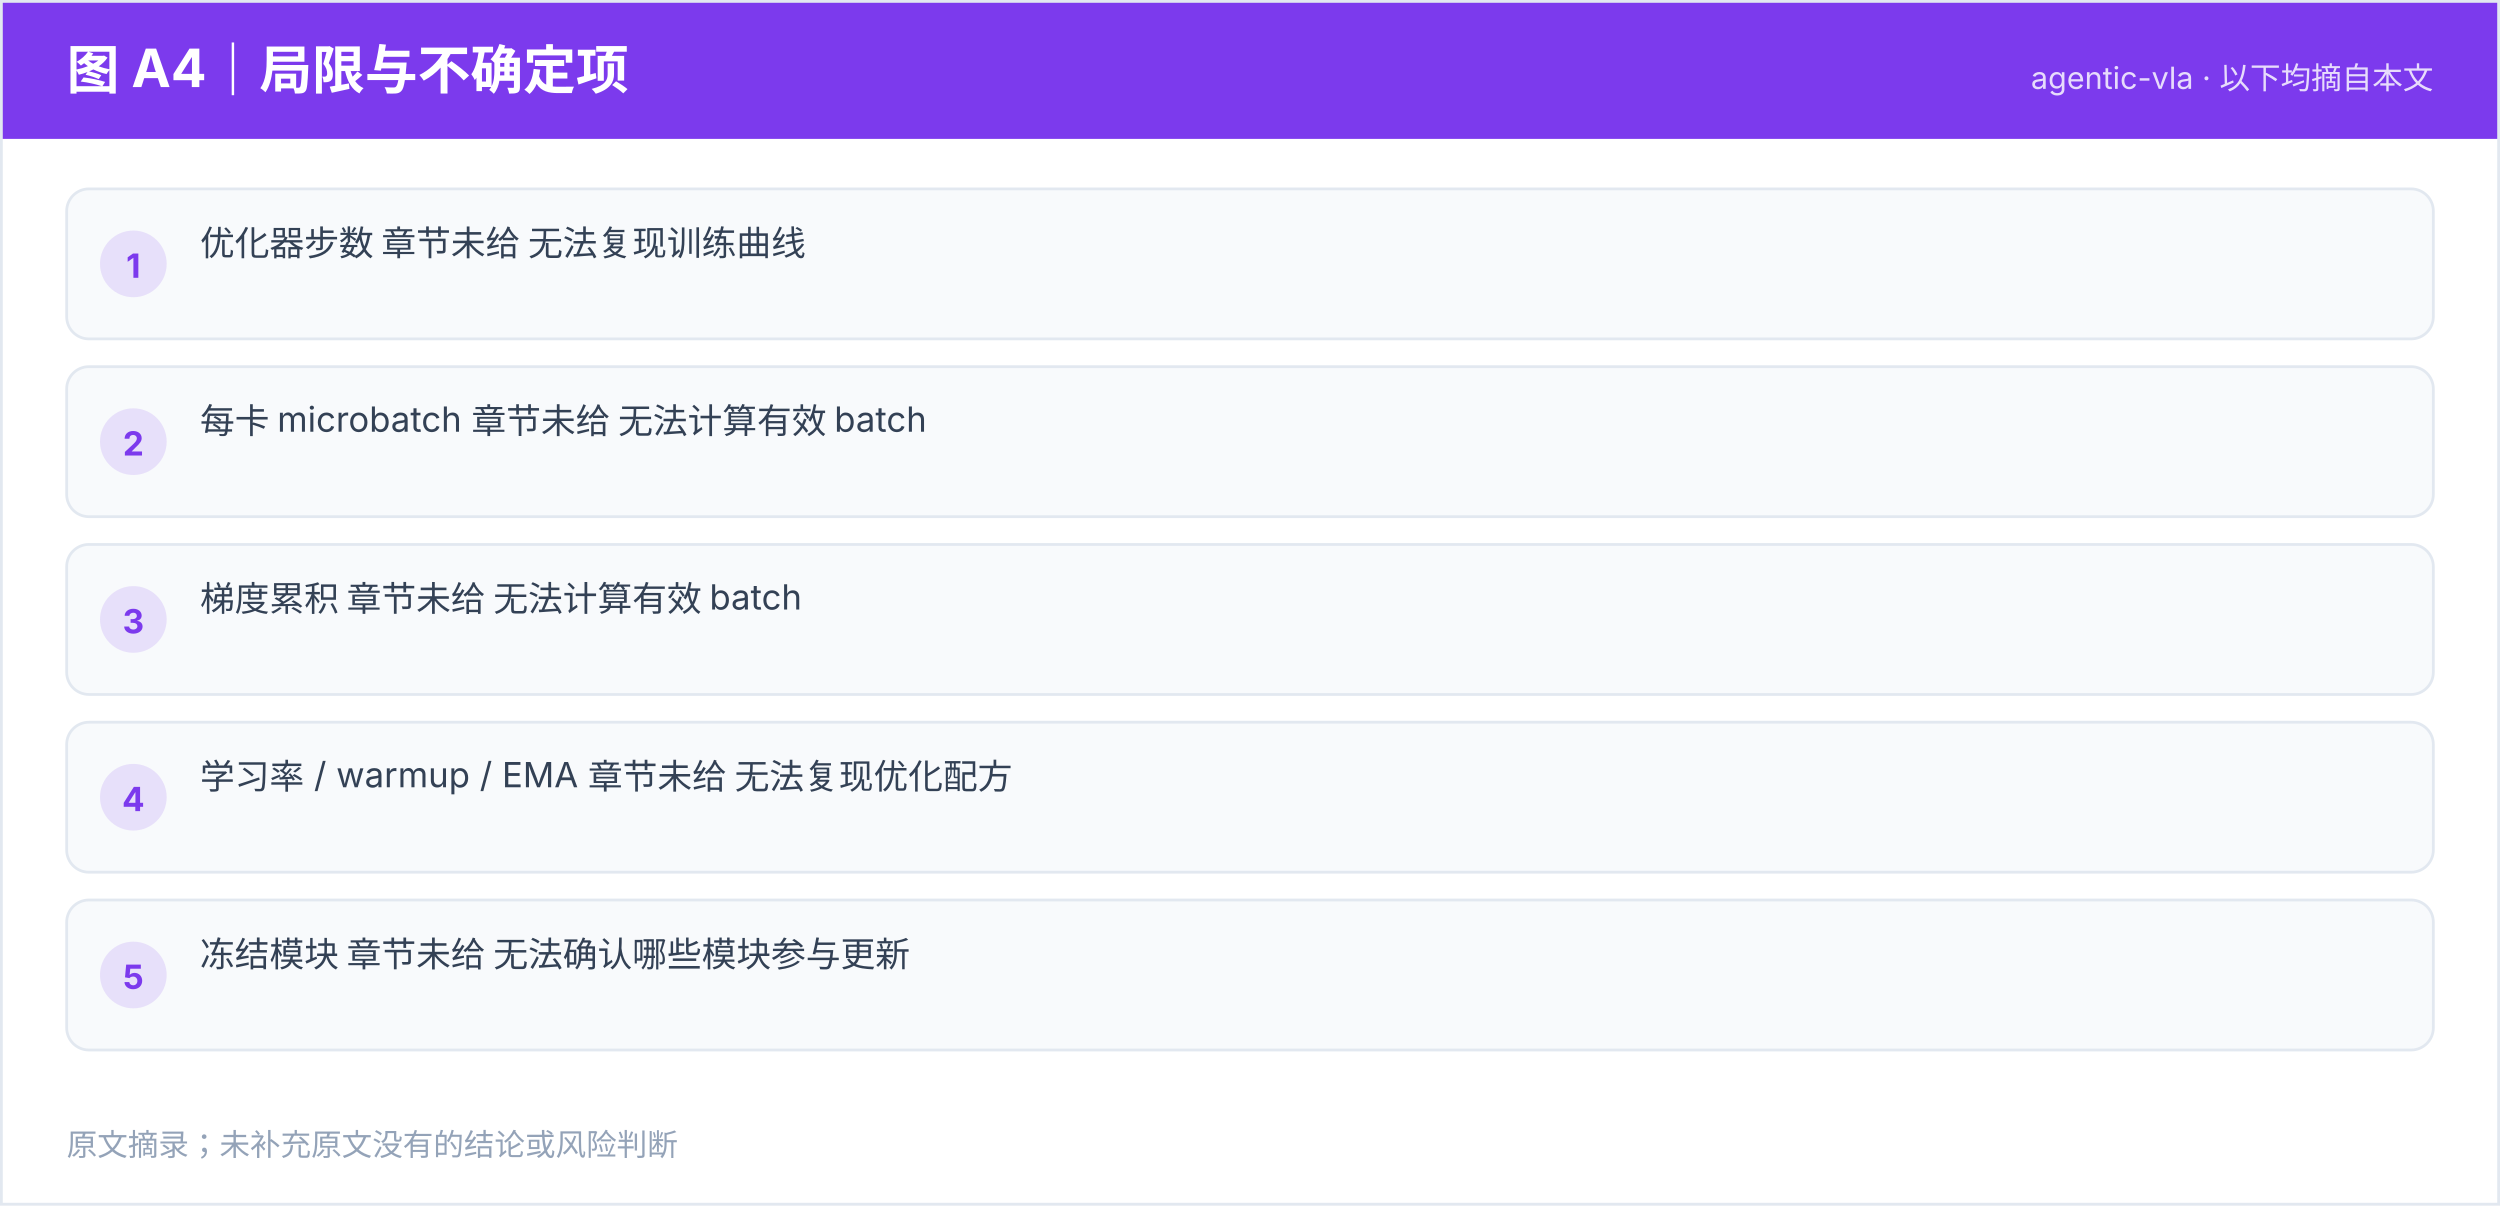
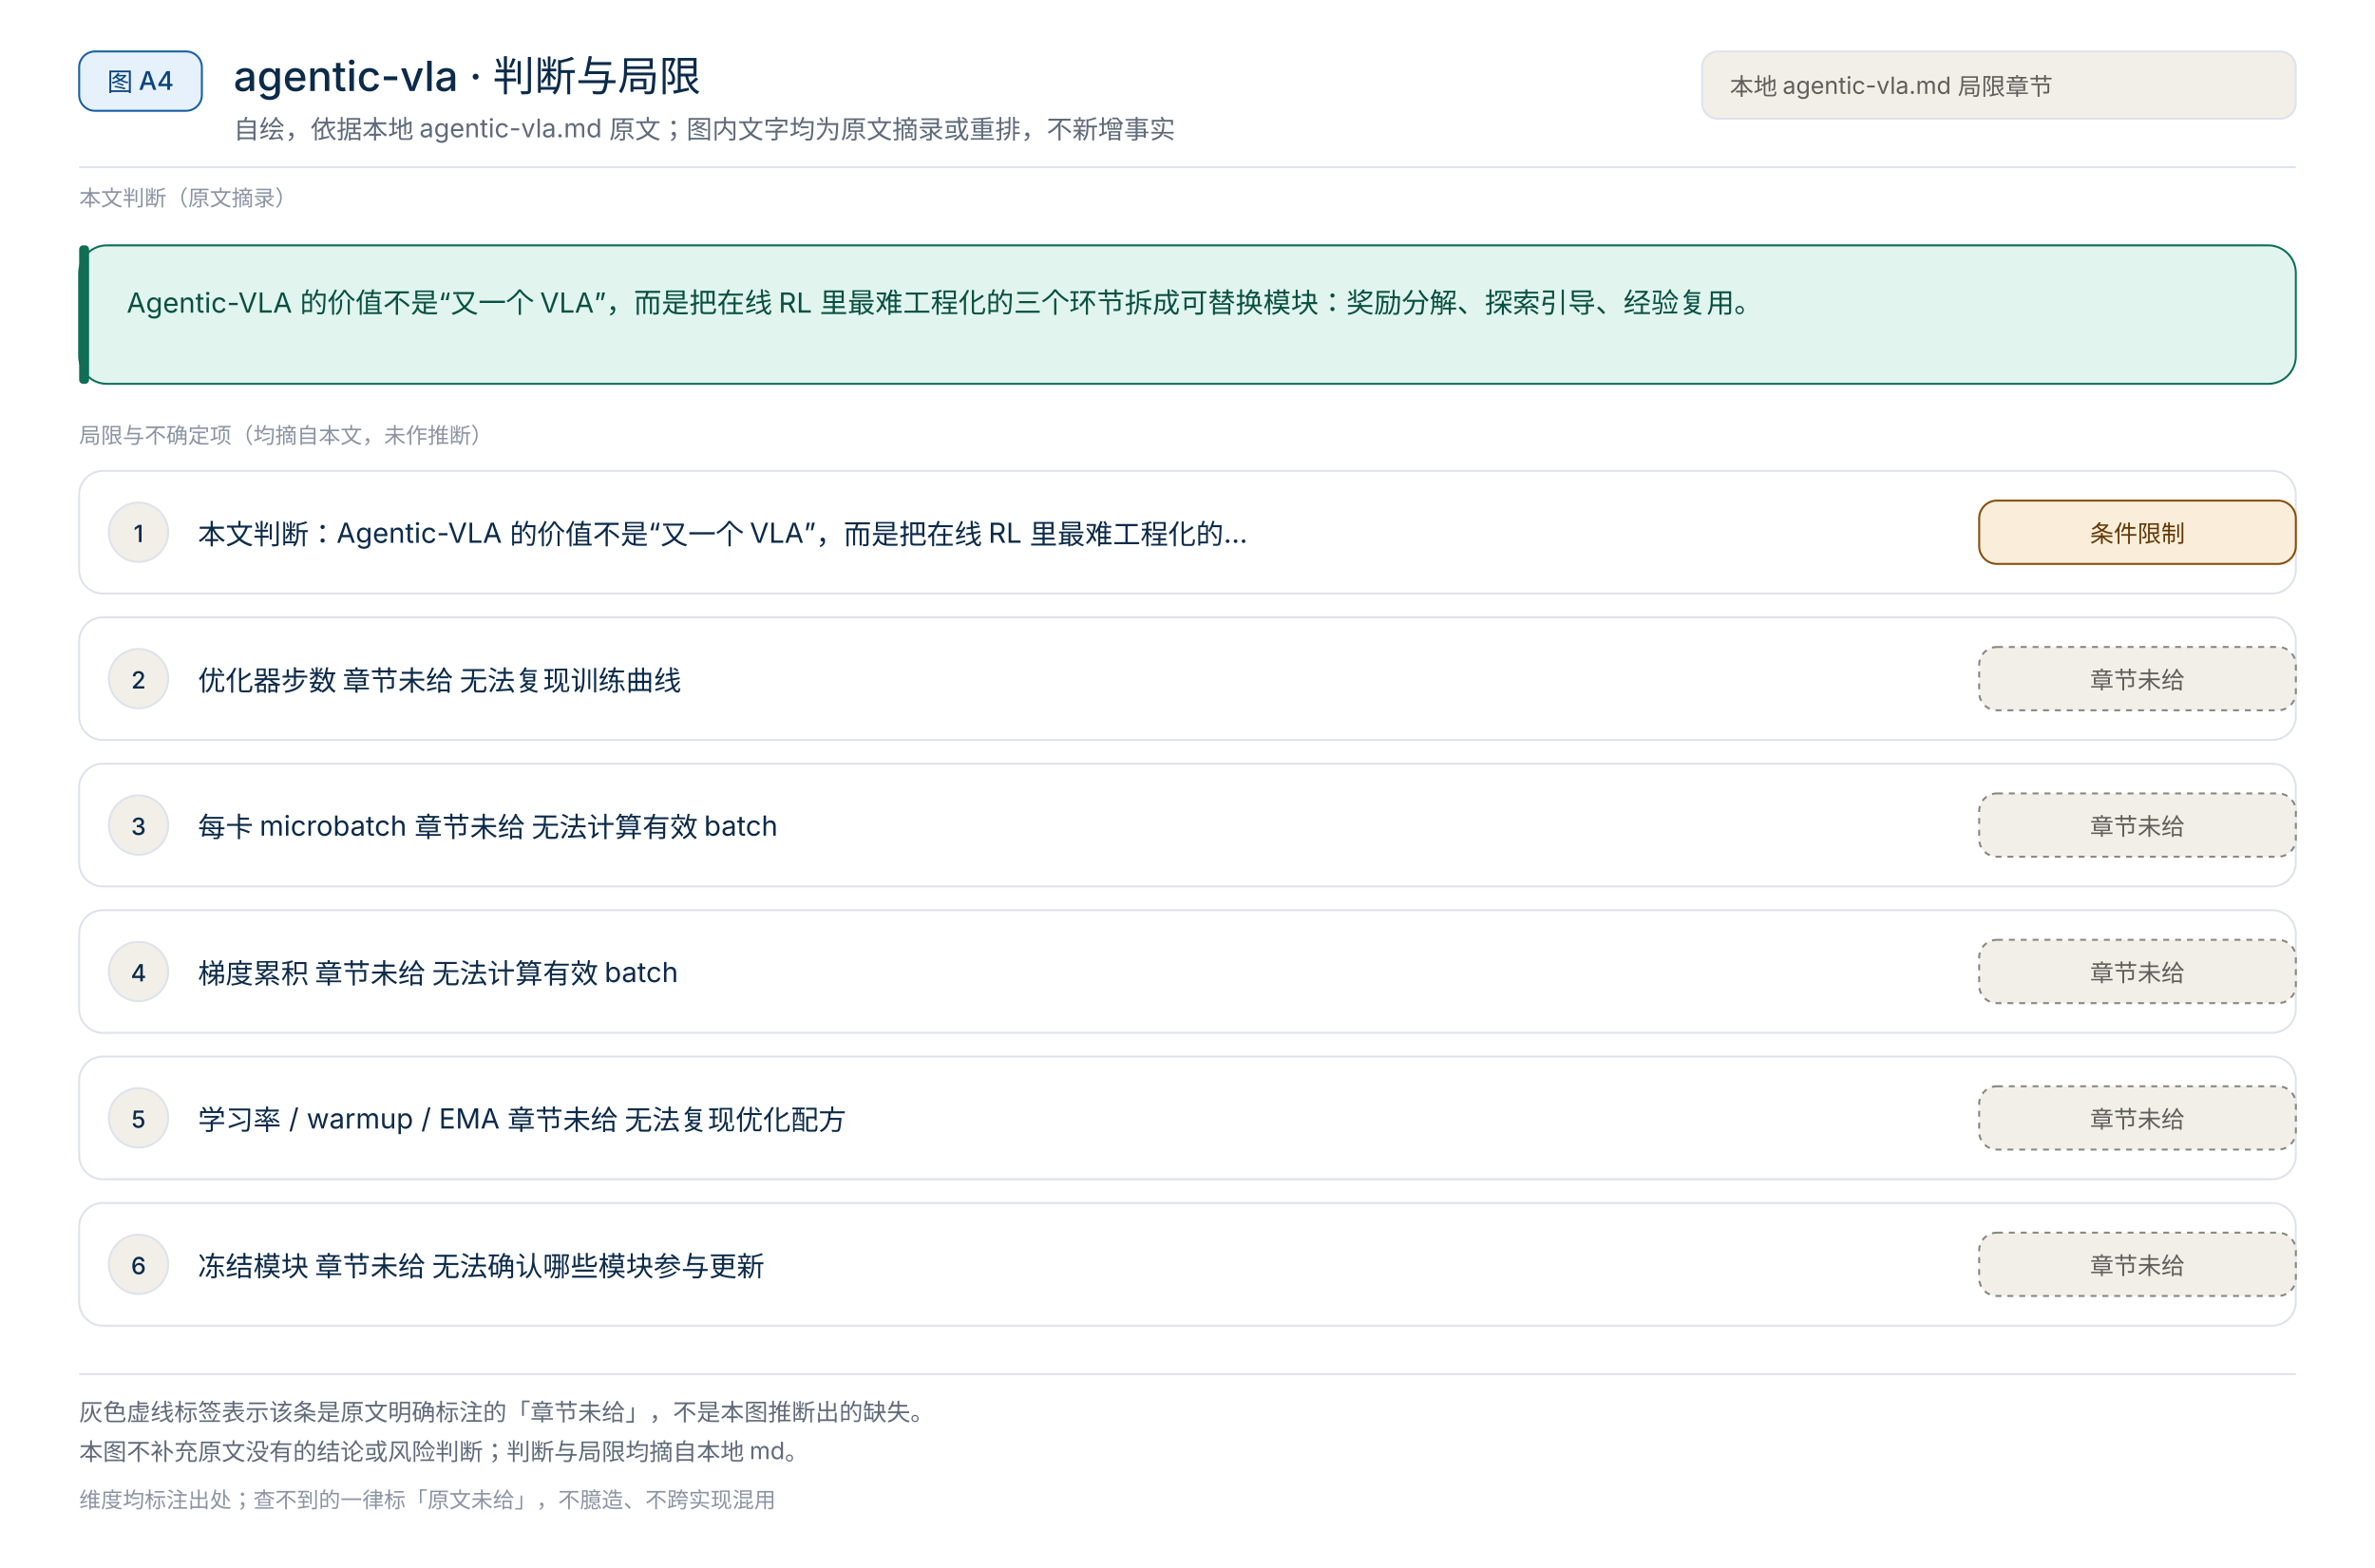
- <svg xmlns="http://www.w3.org/2000/svg" viewBox="0 0 900 434" width="900" height="434" font-family="PingFang SC, -apple-system, BlinkMacSystemFont, Microsoft YaHei, sans-serif">
-   <rect width="900" height="434" fill="#ffffff" />
-   <rect x="0" y="0" width="900" height="50" fill="#7c3aed" />
-   <text x="24" y="32" font-size="19" fill="#ffffff" font-weight="700" text-anchor="start">图 A4｜局限与不确定项</text>
-   <text x="876" y="32" font-size="11" fill="#ffffff" font-weight="400" text-anchor="end" opacity="0.82">agentic-vla · 以下均摘自本文</text>
-   <rect x="24" y="68" width="852" height="54" rx="8" fill="#f8fafc" stroke="#e2e8f0" />
-   <circle cx="48" cy="95" r="12" fill="#7c3aed" opacity="0.14" />
-   <text x="48" y="100" font-size="12" fill="#7c3aed" font-weight="700" text-anchor="middle">1</text>
-   <text x="72" y="92" font-size="12.5" fill="#334155" font-weight="400" text-anchor="start">优化器步数 章节未给 无法复现训练曲线</text>
-   <rect x="24" y="132" width="852" height="54" rx="8" fill="#f8fafc" stroke="#e2e8f0" />
-   <circle cx="48" cy="159" r="12" fill="#7c3aed" opacity="0.14" />
-   <text x="48" y="164" font-size="12" fill="#7c3aed" font-weight="700" text-anchor="middle">2</text>
-   <text x="72" y="156" font-size="12.5" fill="#334155" font-weight="400" text-anchor="start">每卡 microbatch 章节未给 无法计算有效 batch</text>
-   <rect x="24" y="196" width="852" height="54" rx="8" fill="#f8fafc" stroke="#e2e8f0" />
-   <circle cx="48" cy="223" r="12" fill="#7c3aed" opacity="0.14" />
-   <text x="48" y="228" font-size="12" fill="#7c3aed" font-weight="700" text-anchor="middle">3</text>
-   <text x="72" y="220" font-size="12.5" fill="#334155" font-weight="400" text-anchor="start">梯度累积 章节未给 无法计算有效 batch</text>
-   <rect x="24" y="260" width="852" height="54" rx="8" fill="#f8fafc" stroke="#e2e8f0" />
-   <circle cx="48" cy="287" r="12" fill="#7c3aed" opacity="0.14" />
-   <text x="48" y="292" font-size="12" fill="#7c3aed" font-weight="700" text-anchor="middle">4</text>
-   <text x="72" y="284" font-size="12.5" fill="#334155" font-weight="400" text-anchor="start">学习率 / warmup / EMA 章节未给 无法复现优化配方</text>
-   <rect x="24" y="324" width="852" height="54" rx="8" fill="#f8fafc" stroke="#e2e8f0" />
-   <circle cx="48" cy="351" r="12" fill="#7c3aed" opacity="0.14" />
-   <text x="48" y="356" font-size="12" fill="#7c3aed" font-weight="700" text-anchor="middle">5</text>
-   <text x="72" y="348" font-size="12.5" fill="#334155" font-weight="400" text-anchor="start">冻结模块 章节未给 无法确认哪些模块参与更新</text>
-   <text x="24" y="416" font-size="11" fill="#94a3b8" font-weight="400" text-anchor="start">原文摘录；未补充原文没有的结论或风险判断</text>
-   <rect x="0.5" y="0.5" width="899" height="433" fill="none" stroke="#e2e8f0" />
+ <svg xmlns="http://www.w3.org/2000/svg" width="1200" height="792" viewBox="0 0 1200 792" role="img">
+   <defs>
+     <marker id="arrow" viewBox="0 0 10 10" refX="8" refY="5" markerWidth="6" markerHeight="6" orient="auto-start-reverse">
+       <path d="M2 1L8 5L2 9" fill="none" stroke="#185FA5" stroke-width="1.6" stroke-linecap="round" stroke-linejoin="round" />
+     </marker>
+   </defs>
+   <rect x="0" y="0" width="1200" height="792" rx="0" fill="#FFFFFF" stroke="#FFFFFF" stroke-width="1" />
+   <text x="118" y="46" font-family="-apple-system,BlinkMacSystemFont,'PingFang SC','Microsoft YaHei',sans-serif" font-size="21" font-weight="500" fill="#0C2B4A" text-anchor="start">agentic-vla · 判断与局限</text>
+   <text x="118" y="70" font-family="-apple-system,BlinkMacSystemFont,'PingFang SC','Microsoft YaHei',sans-serif" font-size="13" font-weight="400" fill="#5F6B7A" text-anchor="start">自绘，依据本地 agentic-vla.md 原文；图内文字均为原文摘录或重排，不新增事实</text>
+   <rect x="40" y="84" width="1120" height="1" rx="0" fill="#DDE3EC" stroke="#DDE3EC" stroke-width="0" />
+   <rect x="860" y="26" width="300" height="34" rx="8" fill="#F1EFE8" stroke="#DDE3EC" stroke-width="1" />
+   <text x="874" y="48" font-family="-apple-system,BlinkMacSystemFont,'PingFang SC','Microsoft YaHei',sans-serif" font-size="12" font-weight="400" fill="#5F5E5A" text-anchor="start">本地 agentic-vla.md 局限章节</text>
+   <rect x="40" y="26" width="62" height="30" rx="8" fill="#E6F1FB" stroke="#185FA5" stroke-width="1" />
+   <text x="71" y="46" font-family="-apple-system,BlinkMacSystemFont,'PingFang SC','Microsoft YaHei',sans-serif" font-size="13" font-weight="500" fill="#0C447C" text-anchor="middle">图 A4</text>
+   <text x="40" y="104" font-family="-apple-system,BlinkMacSystemFont,'PingFang SC','Microsoft YaHei',sans-serif" font-size="11" font-weight="400" fill="#8A94A3" text-anchor="start">本文判断（原文摘录）</text>
+   <rect x="40" y="124" width="1120" height="70" rx="14" fill="#E1F5EE" stroke="#0F6E56" stroke-width="1" />
+   <rect x="40" y="124" width="5" height="70" rx="2" fill="#0F6E56" stroke="#0F6E56" stroke-width="0" />
+   <text x="64" y="158" font-family="-apple-system,BlinkMacSystemFont,'PingFang SC','Microsoft YaHei',sans-serif" font-size="14" font-weight="400" fill="#085041" text-anchor="start">Agentic-VLA 的价值不是“又一个 VLA”，而是把在线 RL 里最难工程化的三个环节拆成可替换模块：奖励分解、探索引导、经验复用。</text>
+   <text x="40" y="224" font-family="-apple-system,BlinkMacSystemFont,'PingFang SC','Microsoft YaHei',sans-serif" font-size="11" font-weight="400" fill="#8A94A3" text-anchor="start">局限与不确定项（均摘自本文，未作推断）</text>
+   <rect x="40" y="238" width="1120" height="62" rx="12" fill="#FFFFFF" stroke="#DDE3EC" stroke-width="1" />
+   <circle cx="70" cy="269" r="15" fill="#F1EFE8" stroke="#DDE3EC" stroke-width="1" />
+   <text x="70" y="274" font-family="-apple-system,BlinkMacSystemFont,'PingFang SC','Microsoft YaHei',sans-serif" font-size="12" font-weight="500" fill="#0C2B4A" text-anchor="middle">1</text>
+   <text x="100" y="275" font-family="-apple-system,BlinkMacSystemFont,'PingFang SC','Microsoft YaHei',sans-serif" font-size="14" font-weight="400" fill="#0C2B4A" text-anchor="start">本文判断：Agentic-VLA 的价值不是“又一个 VLA”，而是把在线 RL 里最难工程化的…</text>
+   <rect x="1000" y="253" width="160" height="32" rx="9" fill="#FAEEDA" stroke="#854F0B" stroke-width="1" />
+   <text x="1080" y="274" font-family="-apple-system,BlinkMacSystemFont,'PingFang SC','Microsoft YaHei',sans-serif" font-size="12" font-weight="400" fill="#633806" text-anchor="middle">条件限制</text>
+   <rect x="40" y="312" width="1120" height="62" rx="12" fill="#FFFFFF" stroke="#DDE3EC" stroke-width="1" />
+   <circle cx="70" cy="343" r="15" fill="#F1EFE8" stroke="#DDE3EC" stroke-width="1" />
+   <text x="70" y="348" font-family="-apple-system,BlinkMacSystemFont,'PingFang SC','Microsoft YaHei',sans-serif" font-size="12" font-weight="500" fill="#0C2B4A" text-anchor="middle">2</text>
+   <text x="100" y="349" font-family="-apple-system,BlinkMacSystemFont,'PingFang SC','Microsoft YaHei',sans-serif" font-size="14" font-weight="400" fill="#0C2B4A" text-anchor="start">优化器步数 章节未给 无法复现训练曲线</text>
+   <rect x="1000" y="327" width="160" height="32" rx="9" fill="#F1EFE8" stroke="#888780" stroke-width="1" stroke-dasharray="3 3" />
+   <text x="1080" y="348" font-family="-apple-system,BlinkMacSystemFont,'PingFang SC','Microsoft YaHei',sans-serif" font-size="12" font-weight="400" fill="#5F5E5A" text-anchor="middle">章节未给</text>
+   <rect x="40" y="386" width="1120" height="62" rx="12" fill="#FFFFFF" stroke="#DDE3EC" stroke-width="1" />
+   <circle cx="70" cy="417" r="15" fill="#F1EFE8" stroke="#DDE3EC" stroke-width="1" />
+   <text x="70" y="422" font-family="-apple-system,BlinkMacSystemFont,'PingFang SC','Microsoft YaHei',sans-serif" font-size="12" font-weight="500" fill="#0C2B4A" text-anchor="middle">3</text>
+   <text x="100" y="423" font-family="-apple-system,BlinkMacSystemFont,'PingFang SC','Microsoft YaHei',sans-serif" font-size="14" font-weight="400" fill="#0C2B4A" text-anchor="start">每卡 microbatch 章节未给 无法计算有效 batch</text>
+   <rect x="1000" y="401" width="160" height="32" rx="9" fill="#F1EFE8" stroke="#888780" stroke-width="1" stroke-dasharray="3 3" />
+   <text x="1080" y="422" font-family="-apple-system,BlinkMacSystemFont,'PingFang SC','Microsoft YaHei',sans-serif" font-size="12" font-weight="400" fill="#5F5E5A" text-anchor="middle">章节未给</text>
+   <rect x="40" y="460" width="1120" height="62" rx="12" fill="#FFFFFF" stroke="#DDE3EC" stroke-width="1" />
+   <circle cx="70" cy="491" r="15" fill="#F1EFE8" stroke="#DDE3EC" stroke-width="1" />
+   <text x="70" y="496" font-family="-apple-system,BlinkMacSystemFont,'PingFang SC','Microsoft YaHei',sans-serif" font-size="12" font-weight="500" fill="#0C2B4A" text-anchor="middle">4</text>
+   <text x="100" y="497" font-family="-apple-system,BlinkMacSystemFont,'PingFang SC','Microsoft YaHei',sans-serif" font-size="14" font-weight="400" fill="#0C2B4A" text-anchor="start">梯度累积 章节未给 无法计算有效 batch</text>
+   <rect x="1000" y="475" width="160" height="32" rx="9" fill="#F1EFE8" stroke="#888780" stroke-width="1" stroke-dasharray="3 3" />
+   <text x="1080" y="496" font-family="-apple-system,BlinkMacSystemFont,'PingFang SC','Microsoft YaHei',sans-serif" font-size="12" font-weight="400" fill="#5F5E5A" text-anchor="middle">章节未给</text>
+   <rect x="40" y="534" width="1120" height="62" rx="12" fill="#FFFFFF" stroke="#DDE3EC" stroke-width="1" />
+   <circle cx="70" cy="565" r="15" fill="#F1EFE8" stroke="#DDE3EC" stroke-width="1" />
+   <text x="70" y="570" font-family="-apple-system,BlinkMacSystemFont,'PingFang SC','Microsoft YaHei',sans-serif" font-size="12" font-weight="500" fill="#0C2B4A" text-anchor="middle">5</text>
+   <text x="100" y="571" font-family="-apple-system,BlinkMacSystemFont,'PingFang SC','Microsoft YaHei',sans-serif" font-size="14" font-weight="400" fill="#0C2B4A" text-anchor="start">学习率 / warmup / EMA 章节未给 无法复现优化配方</text>
+   <rect x="1000" y="549" width="160" height="32" rx="9" fill="#F1EFE8" stroke="#888780" stroke-width="1" stroke-dasharray="3 3" />
+   <text x="1080" y="570" font-family="-apple-system,BlinkMacSystemFont,'PingFang SC','Microsoft YaHei',sans-serif" font-size="12" font-weight="400" fill="#5F5E5A" text-anchor="middle">章节未给</text>
+   <rect x="40" y="608" width="1120" height="62" rx="12" fill="#FFFFFF" stroke="#DDE3EC" stroke-width="1" />
+   <circle cx="70" cy="639" r="15" fill="#F1EFE8" stroke="#DDE3EC" stroke-width="1" />
+   <text x="70" y="644" font-family="-apple-system,BlinkMacSystemFont,'PingFang SC','Microsoft YaHei',sans-serif" font-size="12" font-weight="500" fill="#0C2B4A" text-anchor="middle">6</text>
+   <text x="100" y="645" font-family="-apple-system,BlinkMacSystemFont,'PingFang SC','Microsoft YaHei',sans-serif" font-size="14" font-weight="400" fill="#0C2B4A" text-anchor="start">冻结模块 章节未给 无法确认哪些模块参与更新</text>
+   <rect x="1000" y="623" width="160" height="32" rx="9" fill="#F1EFE8" stroke="#888780" stroke-width="1" stroke-dasharray="3 3" />
+   <text x="1080" y="644" font-family="-apple-system,BlinkMacSystemFont,'PingFang SC','Microsoft YaHei',sans-serif" font-size="12" font-weight="400" fill="#5F5E5A" text-anchor="middle">章节未给</text>
+   <rect x="40" y="694" width="1120" height="1" rx="0" fill="#DDE3EC" stroke="#DDE3EC" stroke-width="0" />
+   <text x="40" y="718" font-family="-apple-system,BlinkMacSystemFont,'PingFang SC','Microsoft YaHei',sans-serif" font-size="12" font-weight="400" fill="#5F6B7A" text-anchor="start">灰色虚线标签表示该条是原文明确标注的「章节未给」，不是本图推断出的缺失。</text>
+   <text x="40" y="738" font-family="-apple-system,BlinkMacSystemFont,'PingFang SC','Microsoft YaHei',sans-serif" font-size="12" font-weight="400" fill="#5F6B7A" text-anchor="start">本图不补充原文没有的结论或风险判断；判断与局限均摘自本地 md。</text>
+   <text x="40" y="762" font-family="-apple-system,BlinkMacSystemFont,'PingFang SC','Microsoft YaHei',sans-serif" font-size="11" font-weight="400" fill="#8A94A3" text-anchor="start">维度均标注出处；查不到的一律标「原文未给」，不臆造、不跨实现混用</text>
</svg>
